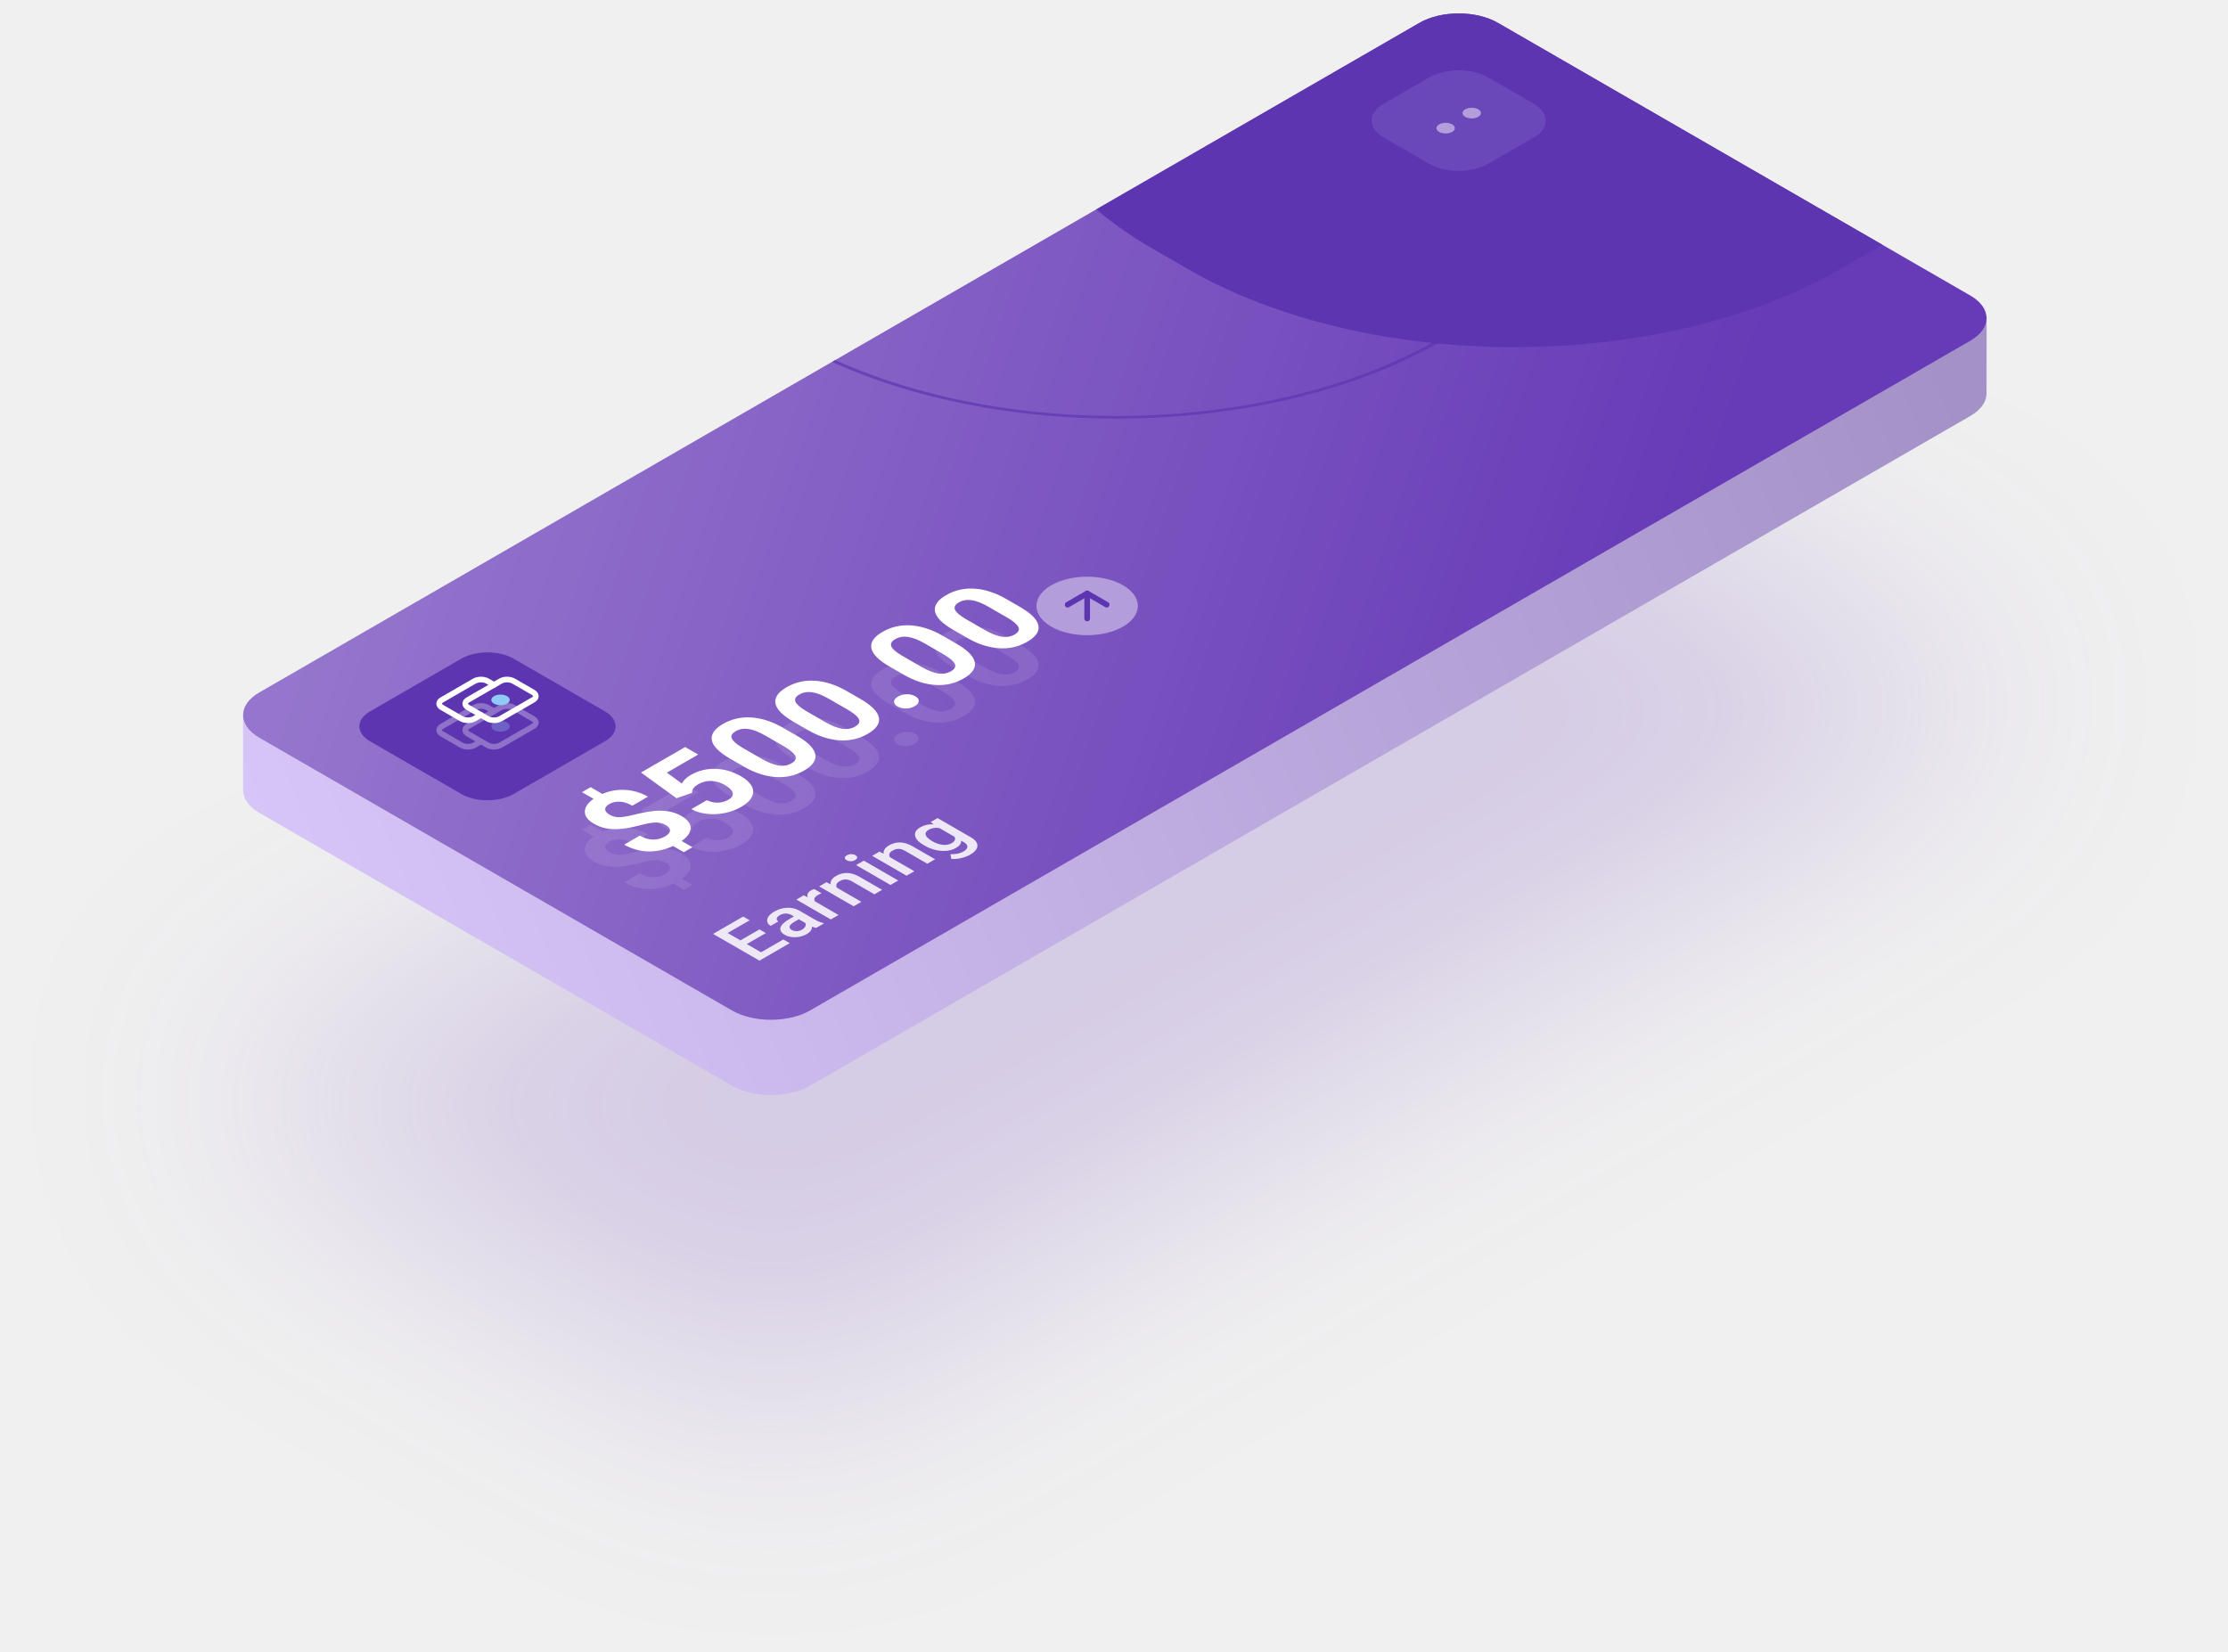
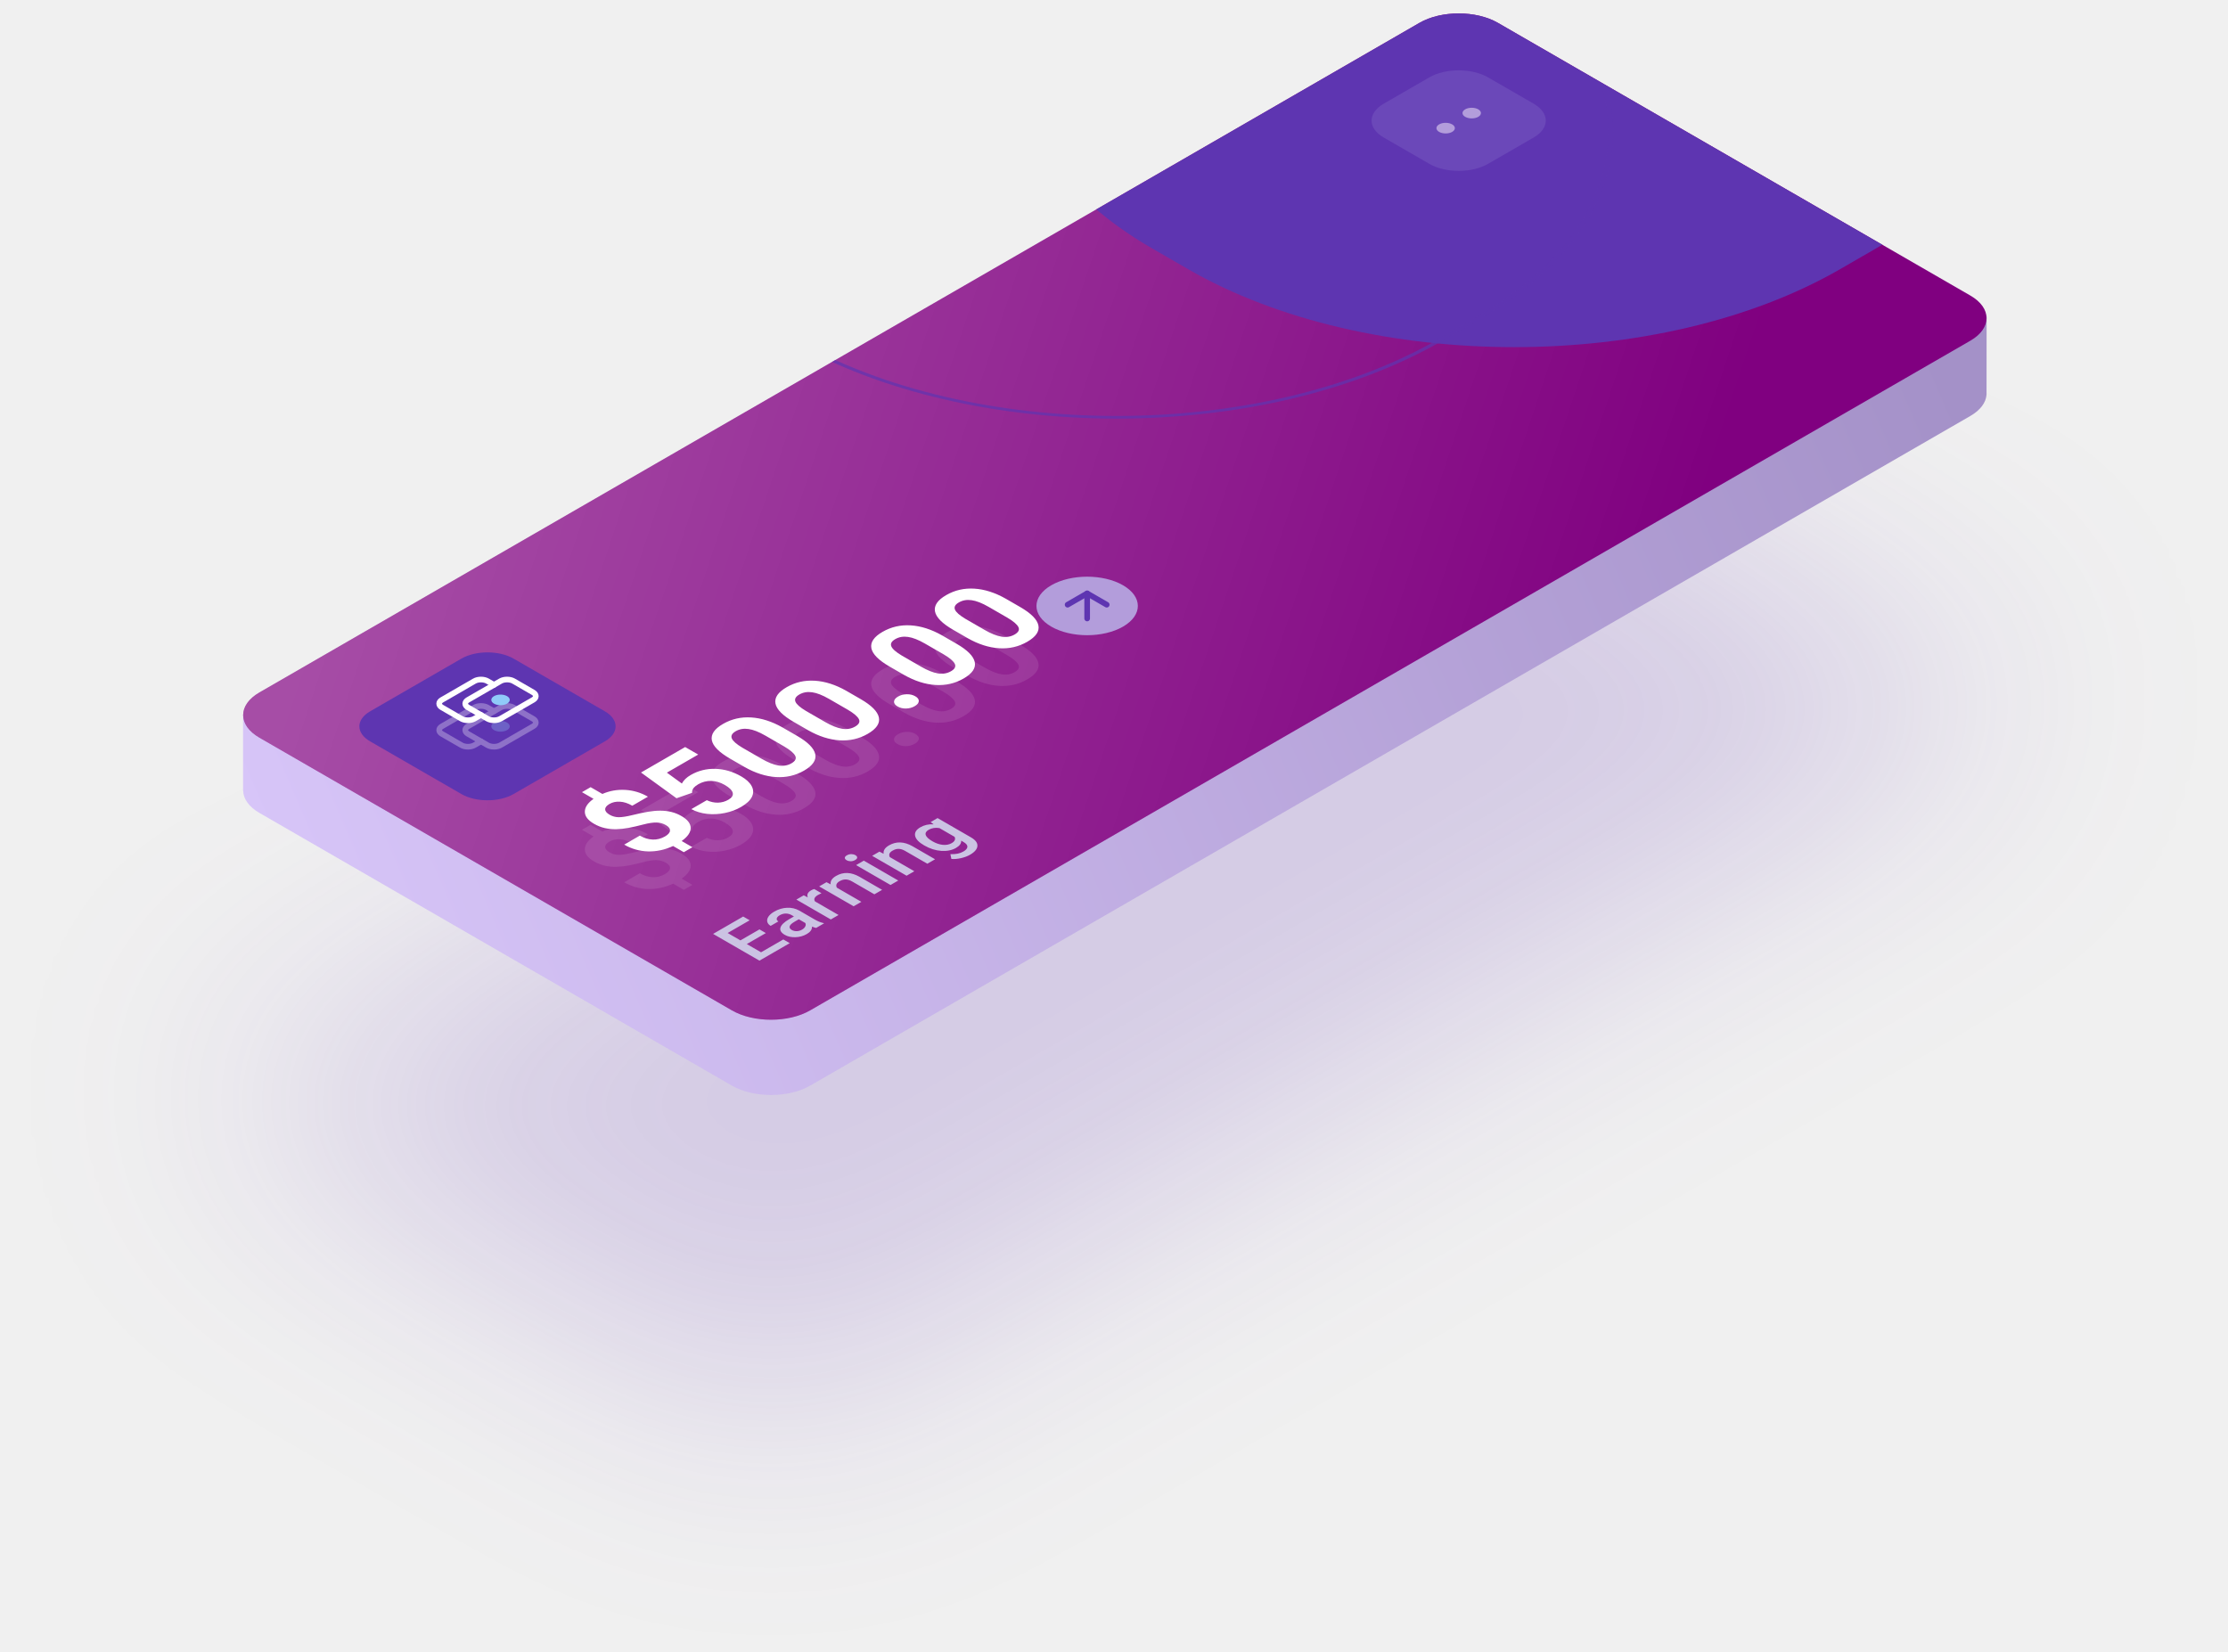
<svg xmlns="http://www.w3.org/2000/svg" width="592" height="439" viewBox="0 0 592 439" fill="none">
  <g filter="url(#filter0_d)">
    <path d="M76.76 199.5V189.996H64.585V210.157L64.614 210.172C64.676 212.295 66.11 214.407 68.916 216.027L194.478 288.515C200.218 291.828 209.524 291.828 215.263 288.515L523.543 110.543C526.279 108.963 527.71 106.916 527.838 104.847L527.84 104.845L527.84 104.804C527.849 104.634 527.85 104.463 527.841 104.292L527.862 84.011L510.501 91.014L397.981 26.056C392.241 22.742 382.935 22.742 377.196 26.056L76.76 199.5Z" fill="url(#paint0_linear)" />
  </g>
-   <rect width="379.964" height="168.984" rx="12" transform="matrix(0.866041 -0.499972 0.866041 0.499972 58.5214 190.029)" fill="#673AB7" />
+   <rect width="379.964" height="168.984" rx="12" transform="matrix(0.866041 -0.499972 0.866041 0.499972 58.5214 190.029)" fill="#800080" />
  <rect width="379.964" height="168.984" rx="12" transform="matrix(0.866041 -0.499972 0.866041 0.499972 58.5214 190.029)" fill="url(#paint1_linear)" fill-opacity="0.3" />
  <mask id="mask0" mask-type="alpha" maskUnits="userSpaceOnUse" x="64" y="3" width="464" height="269">
-     <rect width="379.964" height="168.984" rx="12" transform="matrix(0.866041 -0.499972 0.866041 0.499972 58.5214 190.029)" fill="#673AB7" />
+     <rect width="379.964" height="168.984" rx="12" transform="matrix(0.866041 -0.499972 0.866041 0.499972 58.5214 190.029)" fill="#800080" />
  </mask>
  <g mask="url(#mask0)">
</g>
  <mask id="mask1" mask-type="alpha" maskUnits="userSpaceOnUse" x="64" y="3" width="464" height="269">
-     <rect width="379.964" height="168.984" rx="12" transform="matrix(0.866041 -0.499972 0.866041 0.499972 58.5214 190.029)" fill="#673AB7" />
+     <rect width="379.964" height="168.984" rx="12" transform="matrix(0.866041 -0.499972 0.866041 0.499972 58.5214 190.029)" fill="#800080" />
  </mask>
  <g mask="url(#mask1)">
    <rect width="210.98" height="210.98" rx="100" transform="matrix(0.866041 -0.499972 0.866041 0.499972 219.59 16.0549)" fill="#5E35B1" />
    <rect opacity="0.7" x="0.866" width="209.98" height="209.98" rx="99.5" transform="matrix(0.866041 -0.499972 0.866041 0.499972 114.059 35.485)" stroke="#5E35B1" />
  </g>
  <rect opacity="0.1" width="31.997" height="31.997" rx="9" transform="matrix(0.866041 -0.499972 0.866041 0.499972 359.875 32.052)" fill="#E3F2FD" />
  <rect width="4" height="4" rx="2" transform="matrix(0.866041 -0.499972 0.866041 0.499972 380.658 34.0517)" fill="#B39DDB" />
  <rect width="4" height="4" rx="2" transform="matrix(0.866041 -0.499972 0.866041 0.499972 387.586 30.0523)" fill="#B39DDB" />
  <rect width="21.998" height="21.998" rx="10.999" transform="matrix(0.866041 -0.499972 0.866041 0.499972 269.815 161.032)" fill="#B39DDB" />
  <g clipPath="url(#clip0)">
    <path d="M288.868 157.699V164.365" stroke="#5E35B1" stroke-width="1.5" stroke-linecap="round" stroke-linejoin="round" />
    <path d="M283.671 160.699L288.868 157.699L294.064 160.699" stroke="#5E35B1" stroke-width="1.5" stroke-linecap="round" stroke-linejoin="round" />
  </g>
-   <path d="M203.491 247.968L198.433 250.887L202.222 253.075L208.134 249.662L209.842 250.648L201.791 255.296L189.477 248.187L197.469 243.573L199.194 244.569L193.342 247.948L196.742 249.911L201.799 246.991L203.491 247.968ZM216.854 246.6C216.589 246.552 216.225 246.433 215.763 246.244C215.791 247.015 215.331 247.675 214.384 248.221C213.465 248.752 212.453 249.034 211.348 249.066C210.243 249.099 209.304 248.892 208.531 248.446C207.556 247.883 207.17 247.243 207.373 246.527C207.576 245.805 208.351 245.054 209.699 244.276L210.959 243.549L210.358 243.202C209.885 242.929 209.374 242.787 208.827 242.777C208.275 242.764 207.728 242.914 207.187 243.227C206.719 243.497 206.454 243.787 206.392 244.096C206.324 244.402 206.471 244.659 206.831 244.867L204.776 246.054C204.274 245.764 203.973 245.398 203.871 244.955C203.764 244.509 203.871 244.05 204.193 243.578C204.52 243.103 205.036 242.662 205.74 242.255C206.812 241.637 207.937 241.3 209.115 241.244C210.288 241.186 211.37 241.433 212.363 241.986L216.49 244.369C217.313 244.844 218.085 245.157 218.807 245.307L218.951 245.39L216.854 246.6ZM213.115 247.05C213.521 246.815 213.803 246.539 213.961 246.22C214.125 245.897 214.13 245.588 213.978 245.292L212.253 244.296L211.145 244.936C210.384 245.375 209.944 245.782 209.825 246.156C209.707 246.53 209.89 246.858 210.375 247.138C210.77 247.365 211.215 247.473 211.711 247.46C212.208 247.44 212.676 247.304 213.115 247.05ZM218.274 237.382C217.959 237.512 217.657 237.661 217.369 237.827C216.428 238.37 216.154 238.945 216.549 239.55L222.808 243.163L220.752 244.35L211.601 239.067L213.564 237.934L214.638 238.495C214.339 237.75 214.629 237.123 215.509 236.616C215.802 236.446 216.084 236.329 216.355 236.264L218.274 237.382ZM219.602 234.448L220.719 235.024C220.578 234.161 221.057 233.413 222.156 232.778C224.062 231.678 226.123 231.748 228.339 232.988L234.386 236.479L232.331 237.665L226.402 234.243C225.821 233.907 225.266 233.733 224.736 233.72C224.206 233.701 223.656 233.855 223.087 234.184C222.258 234.663 222.015 235.236 222.359 235.903L228.872 239.662L226.816 240.849L217.665 235.566L219.602 234.448ZM238.674 234.004L236.619 235.19L227.468 229.907L229.523 228.721L238.674 234.004ZM224.964 228.608C224.648 228.426 224.485 228.218 224.474 227.983C224.468 227.746 224.651 227.519 225.023 227.305C225.396 227.09 225.787 226.984 226.199 226.987C226.611 226.991 226.974 227.083 227.29 227.266C227.6 227.445 227.758 227.653 227.764 227.891C227.764 228.125 227.578 228.35 227.205 228.564C226.833 228.779 226.444 228.887 226.038 228.887C225.632 228.88 225.274 228.787 224.964 228.608ZM233.675 226.323L234.792 226.899C234.651 226.037 235.13 225.288 236.229 224.653C238.135 223.553 240.196 223.623 242.412 224.863L248.459 228.354L246.404 229.541L240.475 226.118C239.894 225.783 239.339 225.609 238.809 225.596C238.279 225.576 237.729 225.731 237.16 226.06C236.331 226.538 236.089 227.111 236.432 227.778L242.945 231.538L240.89 232.724L231.739 227.441L233.675 226.323ZM245.558 224.668C244.137 223.848 243.337 223.002 243.156 222.129C242.976 221.25 243.438 220.492 244.543 219.854C245.586 219.252 246.77 218.988 248.095 219.063L247.266 218.477L249.119 217.408L257.99 222.53C259.191 223.223 259.764 223.986 259.707 224.819C259.657 225.649 258.997 226.431 257.728 227.163C257.057 227.55 256.26 227.848 255.335 228.057C254.421 228.265 253.573 228.335 252.789 228.267L252.527 226.992C253.908 227.061 255.061 226.828 255.986 226.294C256.668 225.9 257.021 225.482 257.043 225.039C257.071 224.6 256.728 224.173 256.011 223.76L255.394 223.404C255.462 224.126 255.002 224.772 254.015 225.342C252.944 225.96 251.642 226.221 250.108 226.123C248.58 226.022 247.063 225.537 245.558 224.668ZM247.782 223.589C248.701 224.12 249.612 224.43 250.514 224.522C251.416 224.606 252.2 224.457 252.865 224.072C253.694 223.594 253.953 223.034 253.643 222.393L249.618 220.069C248.535 219.893 247.579 220.044 246.751 220.523C246.074 220.913 245.815 221.372 245.972 221.9C246.136 222.424 246.739 222.987 247.782 223.589Z" fill="#EDE7F6" />
+   <path d="M203.491 247.968L198.433 250.887L202.222 253.075L208.134 249.662L209.842 250.648L201.791 255.296L189.477 248.187L197.469 243.573L199.194 244.569L193.342 247.948L196.742 249.911L201.799 246.991L203.491 247.968ZM216.854 246.6C216.589 246.552 216.225 246.433 215.763 246.244C215.791 247.015 215.331 247.675 214.384 248.221C213.465 248.752 212.453 249.034 211.348 249.066C210.243 249.099 209.304 248.892 208.531 248.446C207.556 247.883 207.17 247.243 207.373 246.527C207.576 245.805 208.351 245.054 209.699 244.276L210.959 243.549L210.358 243.202C209.885 242.929 209.374 242.787 208.827 242.777C208.275 242.764 207.728 242.914 207.187 243.227C206.719 243.497 206.454 243.787 206.392 244.096C206.324 244.402 206.471 244.659 206.831 244.867L204.776 246.054C204.274 245.764 203.973 245.398 203.871 244.955C203.764 244.509 203.871 244.05 204.193 243.578C204.52 243.103 205.036 242.662 205.74 242.255C206.812 241.637 207.937 241.3 209.115 241.244C210.288 241.186 211.37 241.433 212.363 241.986L216.49 244.369C217.313 244.844 218.085 245.157 218.807 245.307L218.951 245.39L216.854 246.6ZM213.115 247.05C213.521 246.815 213.803 246.539 213.961 246.22C214.125 245.897 214.13 245.588 213.978 245.292L212.253 244.296L211.145 244.936C210.384 245.375 209.944 245.782 209.825 246.156C209.707 246.53 209.89 246.858 210.375 247.138C210.77 247.365 211.215 247.473 211.711 247.46C212.208 247.44 212.676 247.304 213.115 247.05ZM218.274 237.382C217.959 237.512 217.657 237.661 217.369 237.827C216.428 238.37 216.154 238.945 216.549 239.55L222.808 243.163L220.752 244.35L211.601 239.067L213.564 237.934L214.638 238.495C214.339 237.75 214.629 237.123 215.509 236.616C215.802 236.446 216.084 236.329 216.355 236.264L218.274 237.382ZM219.602 234.448L220.719 235.024C220.578 234.161 221.057 233.413 222.156 232.778C224.062 231.678 226.123 231.748 228.339 232.988L234.386 236.479L232.331 237.665L226.402 234.243C225.821 233.907 225.266 233.733 224.736 233.72C224.206 233.701 223.656 233.855 223.087 234.184C222.258 234.663 222.015 235.236 222.359 235.903L228.872 239.662L226.816 240.849L217.665 235.566L219.602 234.448ZM238.674 234.004L236.619 235.19L227.468 229.907L229.523 228.721L238.674 234.004ZM224.964 228.608C224.648 228.426 224.485 228.218 224.474 227.983C224.468 227.746 224.651 227.519 225.023 227.305C225.396 227.09 225.787 226.984 226.199 226.987C226.611 226.991 226.974 227.083 227.29 227.266C227.6 227.445 227.758 227.653 227.764 227.891C227.764 228.125 227.578 228.35 227.205 228.564C226.833 228.779 226.444 228.887 226.038 228.887C225.632 228.88 225.274 228.787 224.964 228.608ZM233.675 226.323L234.792 226.899C234.651 226.037 235.13 225.288 236.229 224.653C238.135 223.553 240.196 223.623 242.412 224.863L248.459 228.354L246.404 229.541L240.475 226.118C239.894 225.783 239.339 225.609 238.809 225.596C238.279 225.576 237.729 225.731 237.16 226.06C236.331 226.538 236.089 227.111 236.432 227.778L242.945 231.538L240.89 232.724L231.739 227.441L233.675 226.323ZM245.558 224.668C244.137 223.848 243.337 223.002 243.156 222.129C242.976 221.25 243.438 220.492 244.543 219.854C245.586 219.252 246.77 218.988 248.095 219.063L247.266 218.477L249.119 217.408L257.99 222.53C259.191 223.223 259.764 223.986 259.707 224.819C259.657 225.649 258.997 226.431 257.728 227.163C257.057 227.55 256.26 227.848 255.335 228.057C254.421 228.265 253.573 228.335 252.789 228.267L252.527 226.992C253.908 227.061 255.061 226.828 255.986 226.294C256.668 225.9 257.021 225.482 257.043 225.039C257.071 224.6 256.728 224.173 256.011 223.76L255.394 223.404C255.462 224.126 255.002 224.772 254.015 225.342C252.944 225.96 251.642 226.221 250.108 226.123C248.58 226.022 247.063 225.537 245.558 224.668ZM247.782 223.589C248.701 224.12 249.612 224.43 250.514 224.522C251.416 224.606 252.2 224.457 252.865 224.072C253.694 223.594 253.953 223.034 253.643 222.393L249.618 220.069C248.535 219.893 247.579 220.044 246.751 220.523C246.074 220.913 245.815 221.372 245.972 221.9C246.136 222.424 246.739 222.987 247.782 223.589Z" fill="#cbc3e3" />
  <path opacity="0.1" d="M176.95 229.286C176.164 228.832 175.321 228.6 174.42 228.589C173.519 228.567 172.349 228.744 170.911 229.12C169.474 229.496 168.184 229.793 167.044 230.008C165.894 230.219 164.796 230.338 163.751 230.365C162.707 230.382 161.691 230.282 160.703 230.066C159.726 229.845 158.767 229.463 157.828 228.921C156.208 227.986 155.398 226.921 155.398 225.725C155.398 224.53 156.17 223.387 157.713 222.297L154.636 220.521L156.936 219.193L160.056 220.994C161.992 220.153 164.029 219.796 166.167 219.923C168.295 220.045 170.293 220.646 172.162 221.725L168.007 224.123C166.857 223.459 165.759 223.102 164.715 223.053C163.67 222.992 162.75 223.191 161.954 223.65C161.168 224.104 160.785 224.585 160.804 225.095C160.814 225.598 161.211 226.077 161.997 226.531C162.726 226.951 163.521 227.167 164.384 227.178C165.247 227.189 166.478 226.998 168.079 226.605C169.689 226.207 171.07 225.914 172.22 225.725C173.36 225.532 174.444 225.438 175.469 225.443C176.485 225.443 177.458 225.557 178.388 225.783C179.308 226.005 180.204 226.367 181.076 226.871C182.706 227.812 183.521 228.868 183.521 230.042C183.521 231.215 182.72 232.368 181.12 233.503L183.981 235.155L181.695 236.474L178.848 234.831C176.672 235.843 174.453 236.322 172.191 236.267C169.929 236.2 167.815 235.6 165.85 234.466L170.006 232.067C171.146 232.725 172.292 233.077 173.442 233.121C174.592 233.154 175.675 232.877 176.691 232.291C177.535 231.804 177.98 231.292 178.028 230.755C178.067 230.213 177.707 229.723 176.95 229.286ZM179.754 222.14L170.322 215.3L182.054 208.527L185.519 210.527L177.194 215.333L181.177 218.23C181.637 217.356 182.423 216.598 183.535 215.956C185.529 214.805 187.709 214.26 190.077 214.321C192.444 214.382 194.74 215.054 196.964 216.338C198.315 217.118 199.24 217.984 199.739 218.936C200.237 219.876 200.251 220.825 199.782 221.783C199.302 222.734 198.339 223.628 196.892 224.464C195.627 225.194 194.198 225.725 192.607 226.057C191.007 226.384 189.425 226.461 187.863 226.29C186.31 226.113 184.92 225.692 183.693 225.028L187.805 222.654C188.764 223.108 189.746 223.327 190.753 223.31C191.759 223.282 192.684 223.025 193.527 222.538C194.467 221.996 194.855 221.384 194.692 220.704C194.52 220.018 193.815 219.318 192.579 218.604C191.39 217.918 190.187 217.561 188.97 217.533C187.752 217.505 186.607 217.801 185.533 218.421C184.546 218.991 184.005 219.603 183.909 220.255L183.88 220.704L179.754 222.14ZM211.773 205.547C214.667 207.218 216.282 208.843 216.618 210.42C216.953 211.997 215.966 213.452 213.656 214.786C211.375 216.103 208.878 216.675 206.165 216.504C203.453 216.332 200.678 215.444 197.841 213.839L193.988 211.615C191.064 209.927 189.449 208.297 189.142 206.726C188.845 205.149 189.837 203.702 192.118 202.385C194.4 201.068 196.897 200.495 199.609 200.667C202.312 200.833 205.082 201.718 207.919 203.323L211.773 205.547ZM203.391 205.506C201.656 204.504 200.156 203.915 198.89 203.738C197.625 203.55 196.489 203.746 195.483 204.327C194.505 204.892 194.16 205.528 194.448 206.236C194.735 206.933 195.665 207.752 197.237 208.693L202.327 211.631C204.033 212.616 205.533 213.217 206.827 213.433C208.121 213.637 209.281 213.444 210.306 212.852C211.322 212.265 211.658 211.612 211.313 210.893C210.968 210.173 209.985 209.335 208.365 208.378L203.391 205.506ZM228.681 195.786C231.575 197.457 233.191 199.081 233.526 200.658C233.862 202.235 232.874 203.691 230.564 205.024C228.283 206.341 225.786 206.914 223.074 206.743C220.361 206.571 217.586 205.683 214.749 204.078L210.896 201.854C207.972 200.166 206.357 198.536 206.05 196.965C205.753 195.388 206.745 193.941 209.027 192.624C211.308 191.307 213.805 190.734 216.517 190.906C219.22 191.072 221.99 191.957 224.828 193.562L228.681 195.786ZM220.299 195.745C218.564 194.743 217.064 194.154 215.798 193.977C214.533 193.788 213.397 193.985 212.391 194.566C211.413 195.13 211.068 195.767 211.356 196.475C211.643 197.172 212.573 197.991 214.145 198.932L219.235 201.87C220.941 202.855 222.441 203.456 223.735 203.671C225.029 203.876 226.189 203.682 227.214 203.09C228.23 202.504 228.566 201.851 228.221 201.132C227.876 200.412 226.893 199.574 225.273 198.617L220.299 195.745ZM238.501 197.753C237.839 197.371 237.523 196.934 237.552 196.442C237.59 195.944 237.945 195.501 238.616 195.114C239.296 194.721 240.063 194.516 240.916 194.5C241.779 194.477 242.541 194.657 243.202 195.039C243.854 195.415 244.165 195.85 244.137 196.342C244.098 196.829 243.734 197.272 243.044 197.67C242.364 198.063 241.601 198.271 240.758 198.293C239.905 198.309 239.152 198.13 238.501 197.753ZM254.158 181.078C257.053 182.749 258.668 184.373 259.003 185.95C259.339 187.527 258.351 188.983 256.041 190.316C253.76 191.633 251.263 192.206 248.551 192.034C245.838 191.863 243.063 190.975 240.226 189.37L236.373 187.145C233.449 185.458 231.834 183.828 231.528 182.257C231.23 180.68 232.222 179.232 234.504 177.916C236.785 176.599 239.282 176.026 241.994 176.197C244.697 176.363 247.468 177.249 250.305 178.853L254.158 181.078ZM245.776 181.036C244.041 180.035 242.541 179.446 241.276 179.268C240.01 179.08 238.875 179.277 237.868 179.858C236.89 180.422 236.545 181.059 236.833 181.767C237.12 182.464 238.05 183.283 239.622 184.224L244.712 187.162C246.418 188.147 247.918 188.747 249.212 188.963C250.506 189.168 251.666 188.974 252.691 188.382C253.707 187.796 254.043 187.143 253.698 186.423C253.353 185.704 252.37 184.866 250.75 183.908L245.776 181.036ZM271.066 171.317C273.961 172.988 275.576 174.612 275.911 176.189C276.247 177.766 275.26 179.221 272.95 180.555C270.668 181.872 268.171 182.445 265.459 182.273C262.746 182.102 259.971 181.214 257.134 179.609L253.281 177.384C250.357 175.697 248.742 174.067 248.436 172.495C248.139 170.918 249.131 169.471 251.412 168.154C253.693 166.837 256.19 166.265 258.903 166.436C261.606 166.602 264.376 167.488 267.213 169.092L271.066 171.317ZM262.684 171.275C260.949 170.274 259.449 169.684 258.184 169.507C256.918 169.319 255.783 169.516 254.776 170.097C253.799 170.661 253.453 171.297 253.741 172.006C254.029 172.703 254.958 173.522 256.53 174.463L261.62 177.401C263.326 178.386 264.826 178.986 266.12 179.202C267.414 179.407 268.574 179.213 269.6 178.621C270.616 178.034 270.951 177.382 270.606 176.662C270.261 175.943 269.278 175.104 267.659 174.147L262.684 171.275Z" fill="white" />
  <path d="M176.95 219.286C176.164 218.832 175.321 218.6 174.42 218.589C173.519 218.567 172.349 218.744 170.911 219.12C169.474 219.496 168.184 219.793 167.044 220.008C165.894 220.219 164.796 220.338 163.751 220.365C162.707 220.382 161.691 220.282 160.703 220.066C159.726 219.845 158.767 219.463 157.828 218.921C156.208 217.986 155.398 216.921 155.398 215.725C155.398 214.53 156.17 213.387 157.713 212.297L154.636 210.521L156.936 209.193L160.056 210.994C161.992 210.153 164.029 209.796 166.167 209.923C168.295 210.045 170.293 210.646 172.162 211.725L168.007 214.123C166.857 213.459 165.759 213.102 164.715 213.053C163.67 212.992 162.75 213.191 161.954 213.65C161.168 214.104 160.785 214.585 160.804 215.095C160.814 215.598 161.211 216.077 161.997 216.531C162.726 216.951 163.521 217.167 164.384 217.178C165.247 217.189 166.478 216.998 168.079 216.605C169.689 216.207 171.07 215.914 172.22 215.725C173.36 215.532 174.444 215.438 175.469 215.443C176.485 215.443 177.458 215.557 178.388 215.783C179.308 216.005 180.204 216.367 181.076 216.871C182.706 217.812 183.521 218.868 183.521 220.042C183.521 221.215 182.72 222.368 181.12 223.503L183.981 225.155L181.695 226.474L178.848 224.831C176.672 225.843 174.453 226.322 172.191 226.267C169.929 226.2 167.815 225.6 165.85 224.466L170.006 222.067C171.146 222.725 172.292 223.077 173.442 223.121C174.592 223.154 175.675 222.877 176.691 222.291C177.535 221.804 177.98 221.292 178.028 220.755C178.067 220.213 177.707 219.723 176.95 219.286ZM179.754 212.14L170.322 205.3L182.054 198.527L185.519 200.527L177.194 205.333L181.177 208.23C181.637 207.356 182.423 206.598 183.535 205.956C185.529 204.805 187.709 204.26 190.077 204.321C192.444 204.382 194.74 205.054 196.964 206.338C198.315 207.118 199.24 207.984 199.739 208.936C200.237 209.876 200.251 210.825 199.782 211.783C199.302 212.734 198.339 213.628 196.892 214.464C195.627 215.194 194.198 215.725 192.607 216.057C191.007 216.384 189.425 216.461 187.863 216.29C186.31 216.113 184.92 215.692 183.693 215.028L187.805 212.654C188.764 213.108 189.746 213.327 190.753 213.31C191.759 213.282 192.684 213.025 193.527 212.538C194.467 211.996 194.855 211.384 194.692 210.704C194.52 210.018 193.815 209.318 192.579 208.604C191.39 207.918 190.187 207.561 188.97 207.533C187.752 207.505 186.607 207.801 185.533 208.421C184.546 208.991 184.005 209.603 183.909 210.255L183.88 210.704L179.754 212.14ZM211.773 195.547C214.667 197.218 216.282 198.843 216.618 200.42C216.953 201.997 215.966 203.452 213.656 204.786C211.375 206.103 208.878 206.675 206.165 206.504C203.453 206.332 200.678 205.444 197.841 203.839L193.988 201.615C191.064 199.927 189.449 198.297 189.142 196.726C188.845 195.149 189.837 193.702 192.118 192.385C194.4 191.068 196.897 190.495 199.609 190.667C202.312 190.833 205.082 191.718 207.919 193.323L211.773 195.547ZM203.391 195.506C201.656 194.504 200.156 193.915 198.89 193.738C197.625 193.55 196.489 193.746 195.483 194.327C194.505 194.892 194.16 195.528 194.448 196.236C194.735 196.933 195.665 197.752 197.237 198.693L202.327 201.631C204.033 202.616 205.533 203.217 206.827 203.433C208.121 203.637 209.281 203.444 210.306 202.852C211.322 202.265 211.658 201.612 211.313 200.893C210.968 200.173 209.985 199.335 208.365 198.378L203.391 195.506ZM228.681 185.786C231.575 187.457 233.191 189.081 233.526 190.658C233.862 192.235 232.874 193.691 230.564 195.024C228.283 196.341 225.786 196.914 223.074 196.743C220.361 196.571 217.586 195.683 214.749 194.078L210.896 191.854C207.972 190.166 206.357 188.536 206.05 186.965C205.753 185.388 206.745 183.941 209.027 182.624C211.308 181.307 213.805 180.734 216.517 180.906C219.22 181.072 221.99 181.957 224.828 183.562L228.681 185.786ZM220.299 185.745C218.564 184.743 217.064 184.154 215.798 183.977C214.533 183.788 213.397 183.985 212.391 184.566C211.413 185.13 211.068 185.767 211.356 186.475C211.643 187.172 212.573 187.991 214.145 188.932L219.235 191.87C220.941 192.855 222.441 193.456 223.735 193.671C225.029 193.876 226.189 193.682 227.214 193.09C228.23 192.504 228.566 191.851 228.221 191.132C227.876 190.412 226.893 189.574 225.273 188.617L220.299 185.745ZM238.501 187.753C237.839 187.371 237.523 186.934 237.552 186.442C237.59 185.944 237.945 185.501 238.616 185.114C239.296 184.721 240.063 184.516 240.916 184.5C241.779 184.477 242.541 184.657 243.202 185.039C243.854 185.415 244.165 185.85 244.137 186.342C244.098 186.829 243.734 187.272 243.044 187.67C242.364 188.063 241.601 188.271 240.758 188.293C239.905 188.309 239.152 188.13 238.501 187.753ZM254.158 171.078C257.053 172.749 258.668 174.373 259.003 175.95C259.339 177.527 258.351 178.983 256.041 180.316C253.76 181.633 251.263 182.206 248.551 182.034C245.838 181.863 243.063 180.975 240.226 179.37L236.373 177.145C233.449 175.458 231.834 173.828 231.528 172.257C231.23 170.68 232.222 169.232 234.504 167.916C236.785 166.599 239.282 166.026 241.994 166.197C244.697 166.363 247.468 167.249 250.305 168.853L254.158 171.078ZM245.776 171.036C244.041 170.035 242.541 169.446 241.276 169.268C240.01 169.08 238.875 169.277 237.868 169.858C236.89 170.422 236.545 171.059 236.833 171.767C237.12 172.464 238.05 173.283 239.622 174.224L244.712 177.162C246.418 178.147 247.918 178.747 249.212 178.963C250.506 179.168 251.666 178.974 252.691 178.382C253.707 177.796 254.043 177.143 253.698 176.423C253.353 175.704 252.37 174.866 250.75 173.908L245.776 171.036ZM271.066 161.317C273.961 162.988 275.576 164.612 275.911 166.189C276.247 167.766 275.26 169.221 272.95 170.555C270.668 171.872 268.171 172.445 265.459 172.273C262.746 172.102 259.971 171.214 257.134 169.609L253.281 167.384C250.357 165.697 248.742 164.067 248.436 162.495C248.139 160.918 249.131 159.471 251.412 158.154C253.693 156.837 256.19 156.265 258.903 156.436C261.606 156.602 264.376 157.488 267.213 159.092L271.066 161.317ZM262.684 161.275C260.949 160.274 259.449 159.684 258.184 159.507C256.918 159.319 255.783 159.516 254.776 160.097C253.799 160.661 253.453 161.297 253.741 162.006C254.029 162.703 254.958 163.522 256.53 164.463L261.62 167.401C263.326 168.386 264.826 168.986 266.12 169.202C267.414 169.407 268.574 169.213 269.6 168.621C270.616 168.034 270.951 167.382 270.606 166.662C270.261 165.943 269.278 165.104 267.659 164.147L262.684 161.275Z" fill="white" />
  <rect width="43.996" height="43.996" rx="8" transform="matrix(0.866041 -0.499972 0.866041 0.499972 91.4277 193.028)" fill="#5E35B1" />
  <g opacity="0.3" clipPath="url(#clip1)">
    <path d="M132.997 188.029L124.337 193.028C123.381 193.58 123.381 194.476 124.337 195.028L129.533 198.027C130.489 198.58 132.04 198.58 132.997 198.027L141.656 193.028C142.613 192.476 142.613 191.581 141.656 191.028L136.461 188.029C135.504 187.477 133.953 187.477 132.997 188.029Z" stroke="white" stroke-width="1.5" stroke-linecap="round" stroke-linejoin="round" />
    <path d="M134.728 194.028C135.684 193.476 135.684 192.58 134.728 192.028C133.771 191.476 132.22 191.476 131.264 192.028C130.307 192.58 130.307 193.476 131.264 194.028C132.22 194.58 133.771 194.58 134.728 194.028Z" fill="#90CAF9" />
    <path d="M131.264 189.029L129.532 188.029C129.073 187.764 128.45 187.615 127.8 187.615C127.151 187.615 126.528 187.764 126.068 188.029L117.409 193.028C116.949 193.293 116.691 193.653 116.691 194.028C116.691 194.403 116.949 194.763 117.409 195.028L122.605 198.027C123.064 198.293 123.687 198.442 124.336 198.442C124.986 198.442 125.609 198.293 126.068 198.027L127.8 197.028" stroke="white" stroke-width="1.5" stroke-linecap="round" stroke-linejoin="round" />
  </g>
  <g clipPath="url(#clip2)">
    <path d="M132.997 181.001L124.337 186C123.381 186.552 123.381 187.448 124.337 188L129.533 190.999C130.489 191.552 132.04 191.552 132.997 190.999L141.656 186C142.613 185.448 142.613 184.553 141.656 184L136.461 181.001C135.504 180.449 133.953 180.449 132.997 181.001Z" stroke="white" stroke-width="1.5" stroke-linecap="round" stroke-linejoin="round" />
    <path d="M134.728 187C135.684 186.448 135.684 185.552 134.728 185C133.771 184.448 132.22 184.448 131.264 185C130.307 185.552 130.307 186.448 131.264 187C132.22 187.552 133.771 187.552 134.728 187Z" fill="#90CAF9" />
    <path d="M131.264 182.001L129.532 181.001C129.073 180.736 128.45 180.587 127.8 180.587C127.151 180.587 126.528 180.736 126.068 181.001L117.409 186C116.949 186.265 116.691 186.625 116.691 187C116.691 187.375 116.949 187.735 117.409 188L122.605 190.999C123.064 191.264 123.687 191.413 124.336 191.413C124.986 191.413 125.609 191.264 126.068 190.999L127.8 189.999" stroke="white" stroke-width="1.5" stroke-linecap="round" stroke-linejoin="round" />
  </g>
  <defs>
    <filter id="filter0_d" x="0.585" y="23.57" width="591.276" height="415.43" filterUnits="userSpaceOnUse" color-interpolation-filters="sRGB">
      <feFlood flood-opacity="0" result="BackgroundImageFix" />
      <feColorMatrix in="SourceAlpha" type="matrix" values="0 0 0 0 0 0 0 0 0 0 0 0 0 0 0 0 0 0 127 0" />
      <feOffset dy="84" />
      <feGaussianBlur stdDeviation="32" />
      <feColorMatrix type="matrix" values="0 0 0 0 0.404 0 0 0 0 0.227 0 0 0 0 0.718 0 0 0 0.2 0" />
      <feBlend mode="normal" in2="BackgroundImageFix" result="effect1_dropShadow" />
      <feBlend mode="normal" in="SourceGraphic" in2="effect1_dropShadow" result="shape" />
    </filter>
    <linearGradient id="paint0_linear" x1="511.423" y1="84.089" x2="87.594" y2="266.682" gradientUnits="userSpaceOnUse">
      <stop stop-color="#A491C8" />
      <stop offset="1" stop-color="#D7C5F8" />
    </linearGradient>
    <linearGradient id="paint1_linear" x1="26.721" y1="-0.478" x2="187.458" y2="236.961" gradientUnits="userSpaceOnUse">
      <stop stop-color="white" />
      <stop offset="1" stop-color="white" stop-opacity="0" />
    </linearGradient>
    <clipPath id="clip0">
      <rect width="15.998" height="15.998" fill="white" transform="matrix(0.866041 -0.499972 0.866041 0.499972 275.011 161.032)" />
    </clipPath>
    <clipPath id="clip1">
      <rect width="23.998" height="23.998" fill="white" transform="matrix(0.866041 -0.499972 0.866041 0.499972 108.749 193.028)" />
    </clipPath>
    <clipPath id="clip2">
      <rect width="23.998" height="23.998" fill="white" transform="matrix(0.866041 -0.499972 0.866041 0.499972 108.749 186)" />
    </clipPath>
  </defs>
</svg>
